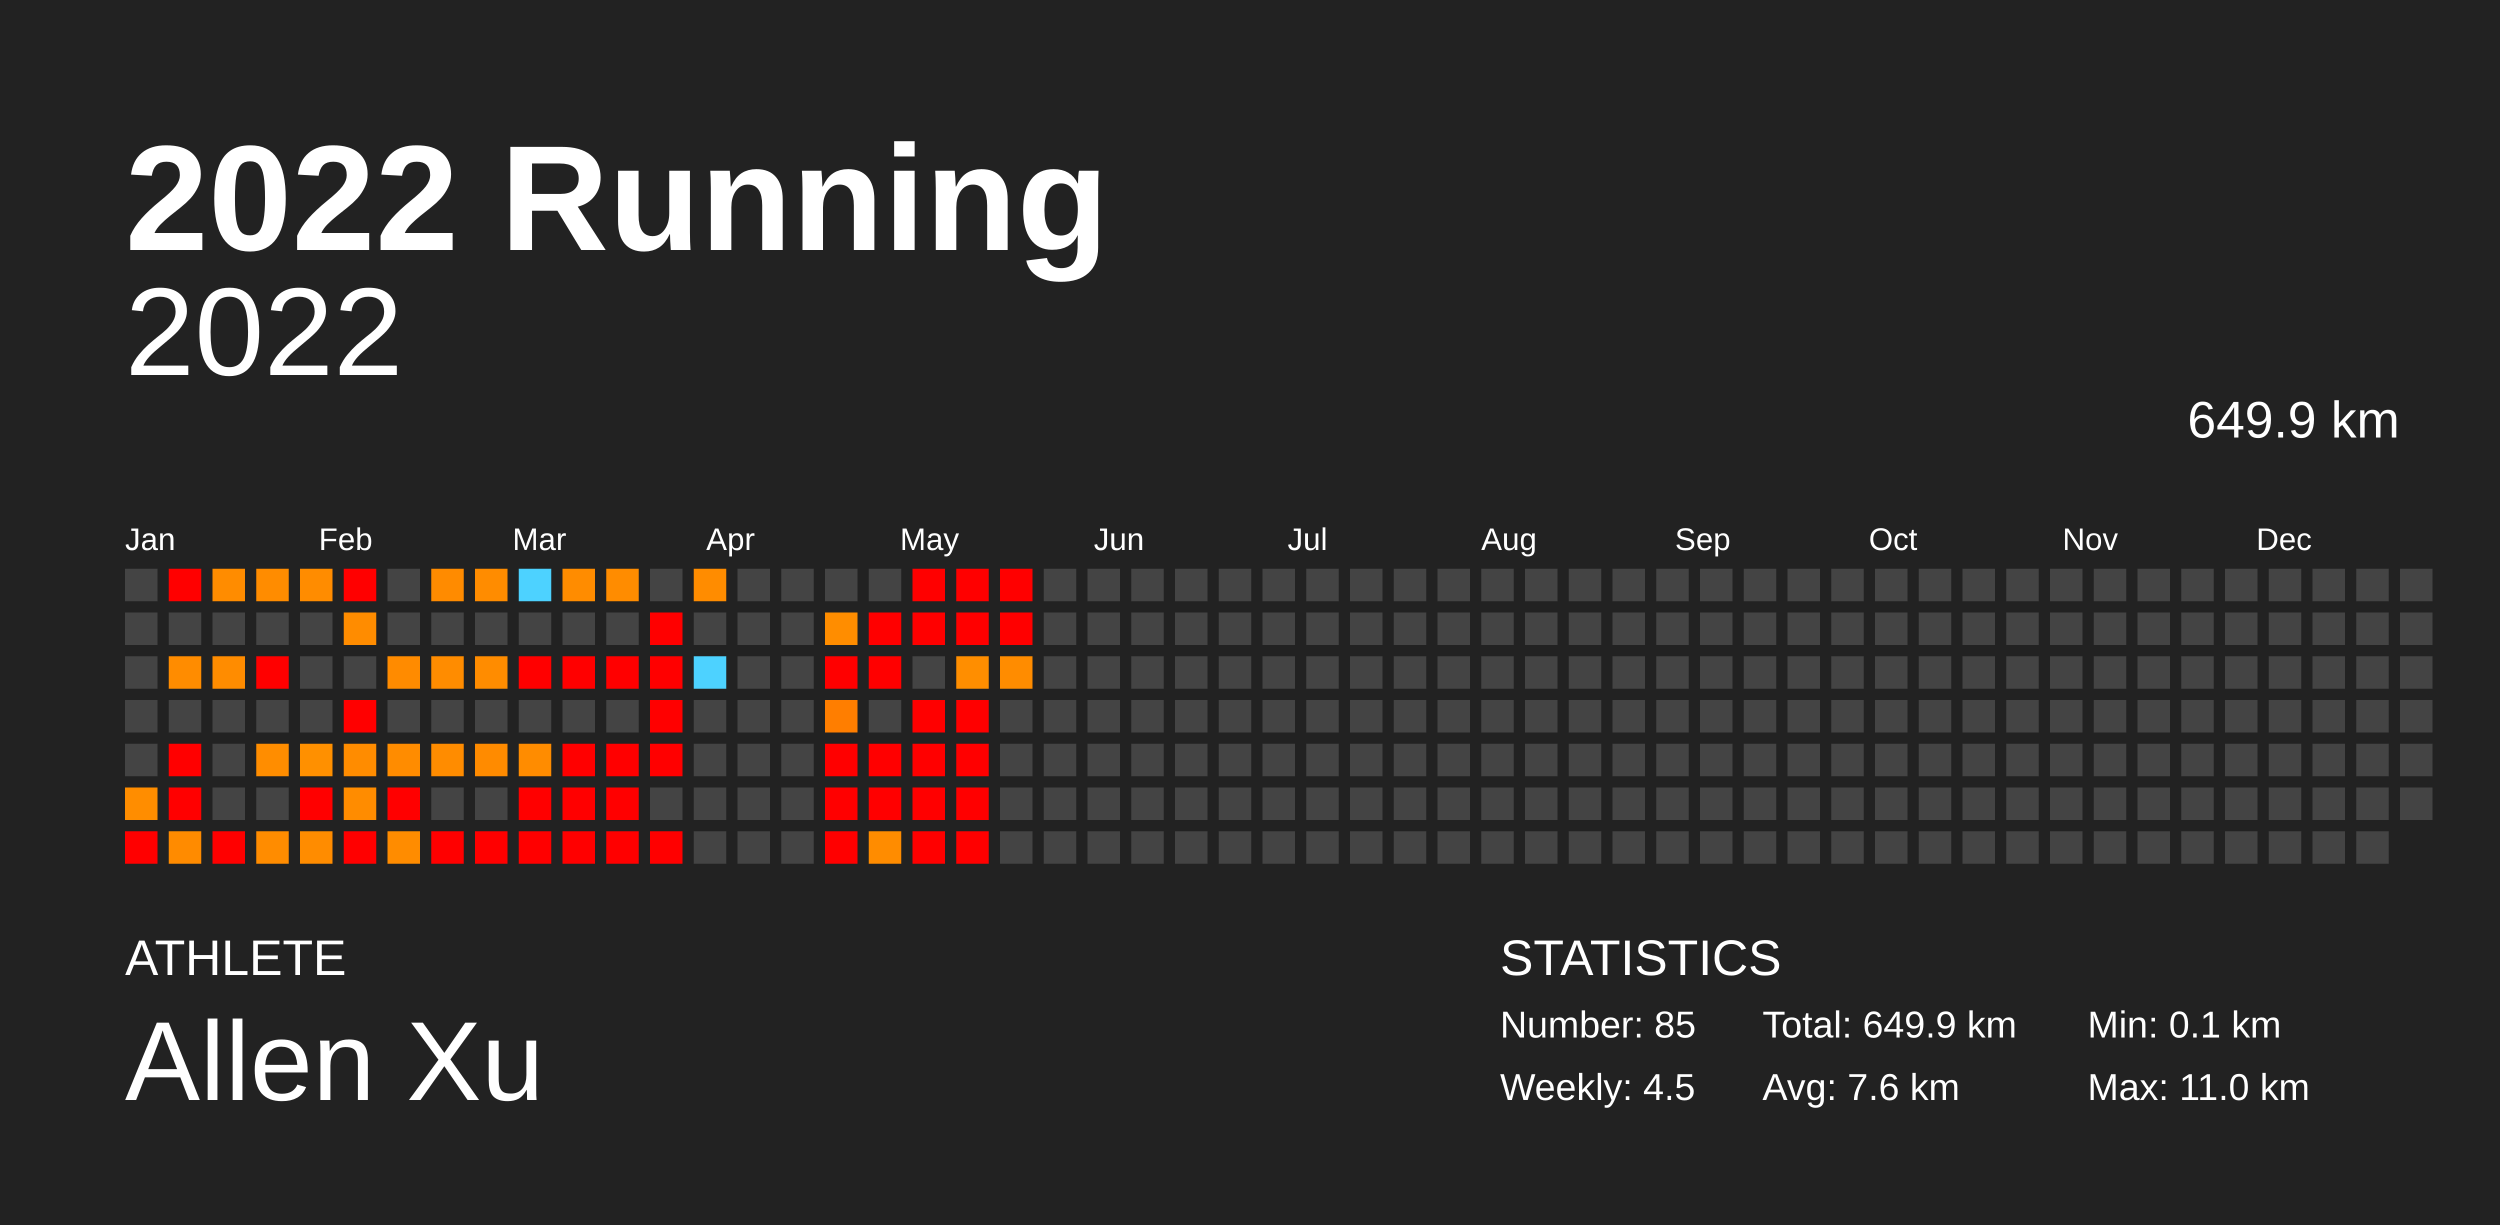
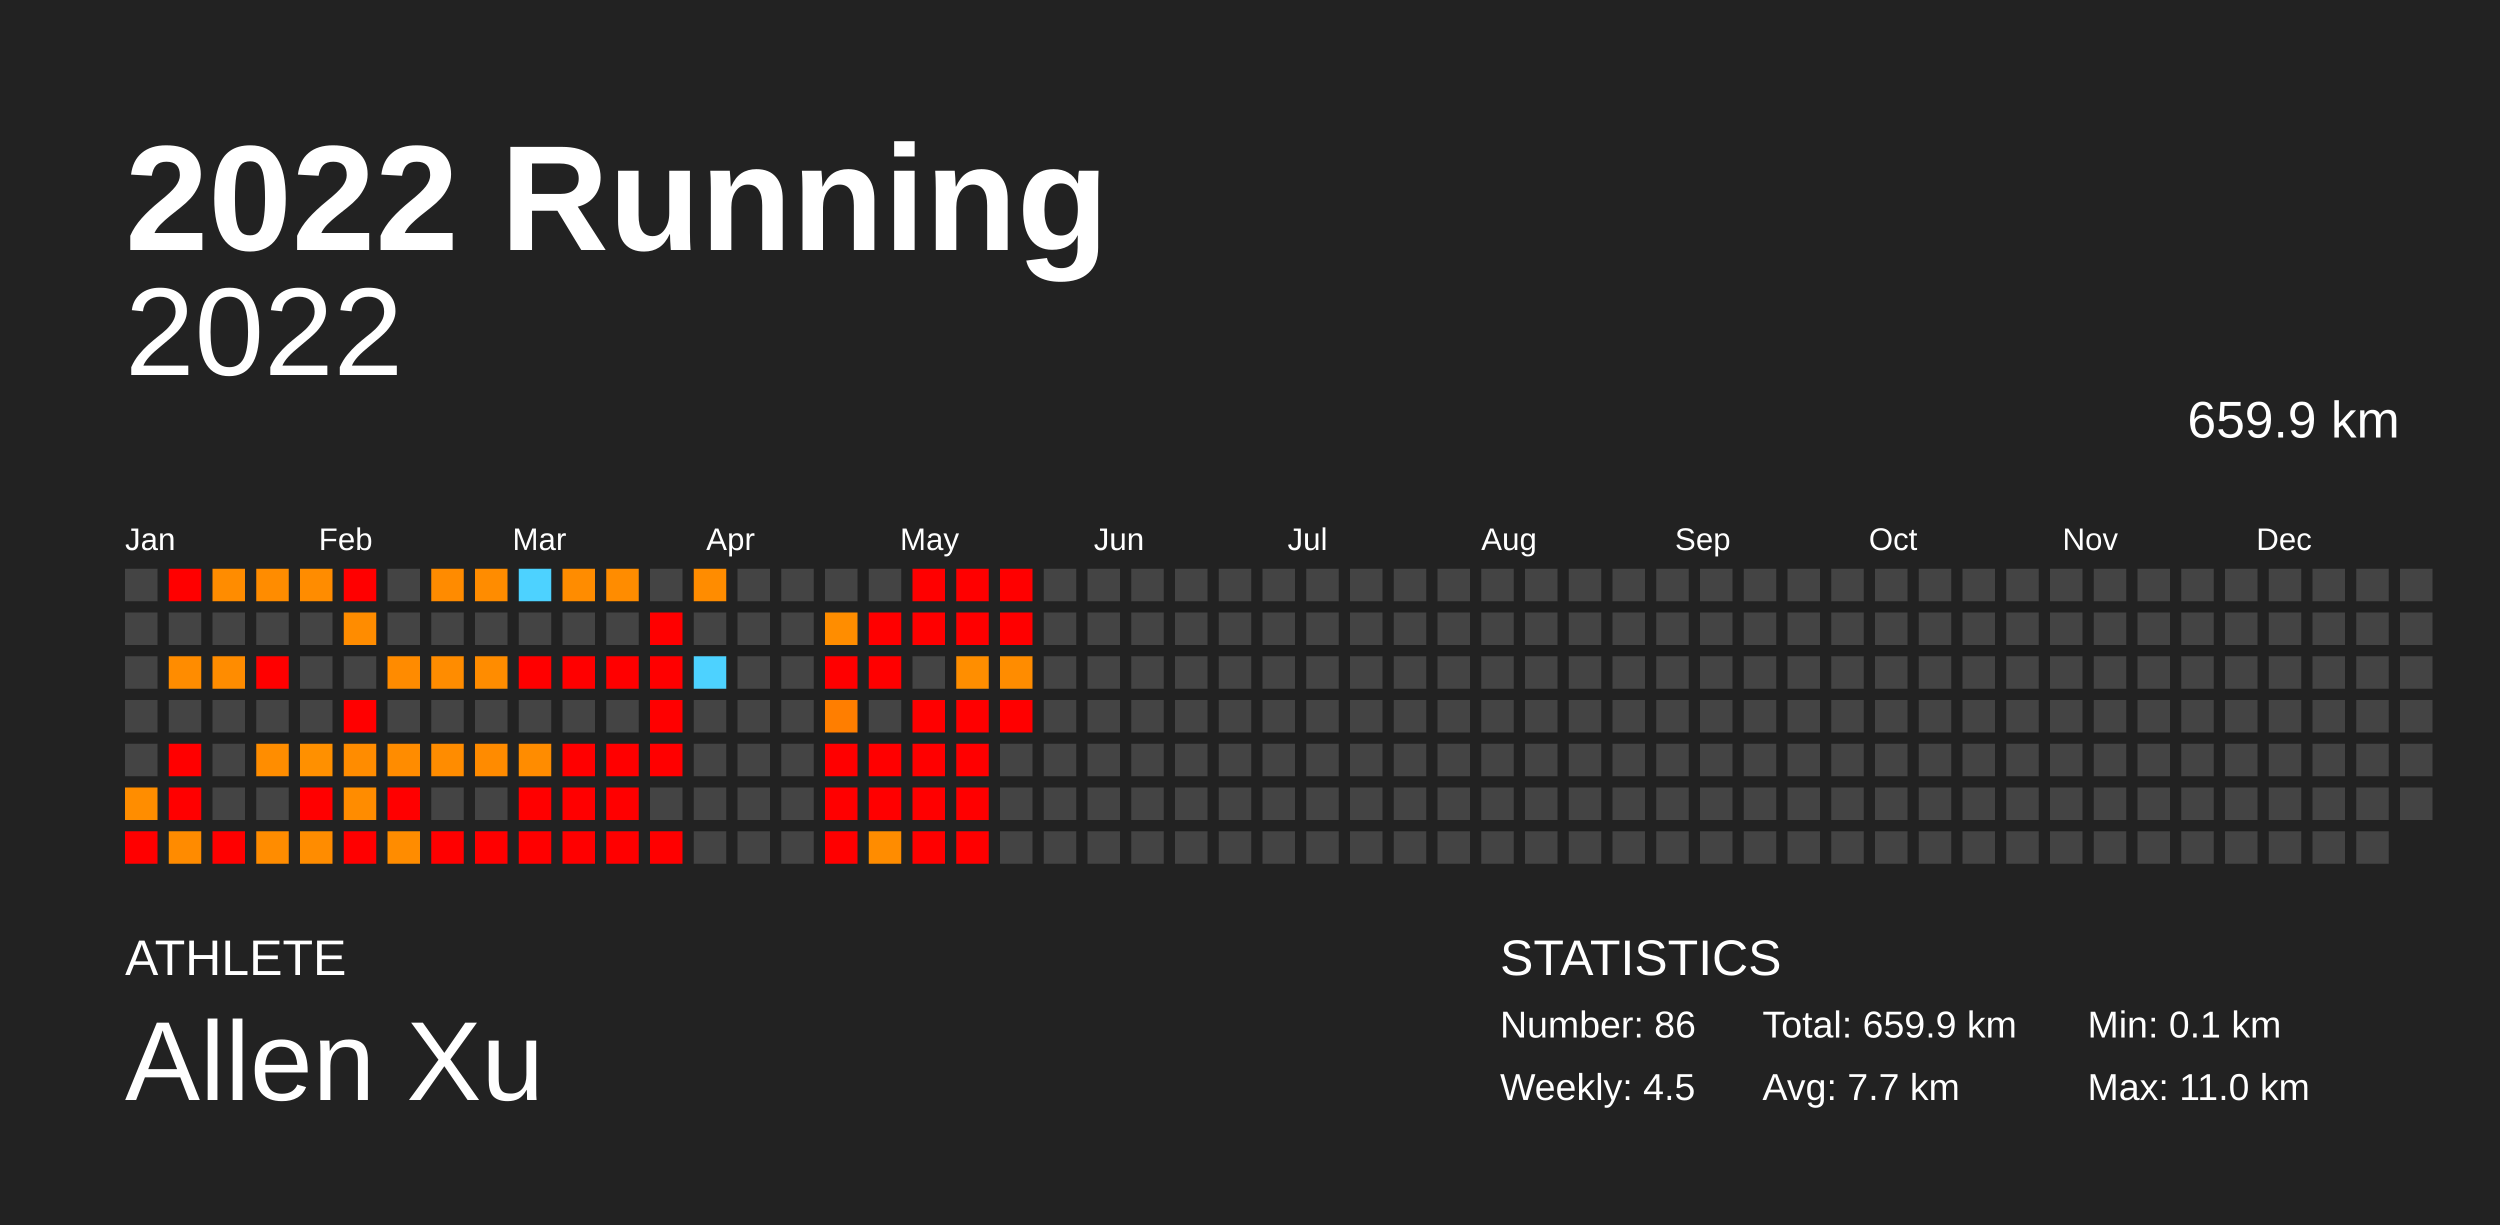
<svg xmlns="http://www.w3.org/2000/svg" baseProfile="full" height="98mm" version="1.1" viewBox="0,0,200,98" width="200mm">
  <defs />
  <rect fill="#222222" height="98" width="200" x="0" y="0" />
  <text fill="#FFFFFF" style="font-size:12px; font-family:Arial; font-weight:bold;" x="10" y="20">2022 Running</text>
  <text fill="#FFFFFF" style="font-size:4px; font-family:Arial" x="10" y="78">ATHLETE</text>
  <text fill="#FFFFFF" style="font-size:9px; font-family:Arial" x="10" y="88">Allen Xu</text>
  <text fill="#FFFFFF" style="font-size:4px; font-family:Arial" x="120" y="78">STATISTICS</text>
-   <text fill="#FFFFFF" style="font-size:3px; font-family:Arial" x="120" y="83">Number: 85</text>
+   <text fill="#FFFFFF" style="font-size:3px; font-family:Arial" x="120" y="83">Number: 86</text>
  <text fill="#FFFFFF" style="font-size:3px; font-family:Arial" x="120" y="88">Weekly: 4.5</text>
-   <text fill="#FFFFFF" style="font-size:3px; font-family:Arial" x="141" y="83">Total: 649.9 km</text>
-   <text fill="#FFFFFF" style="font-size:3px; font-family:Arial" x="141" y="88">Avg: 7.6 km</text>
+   <text fill="#FFFFFF" style="font-size:3px; font-family:Arial" x="141" y="83">Total: 659.9 km</text>
+   <text fill="#FFFFFF" style="font-size:3px; font-family:Arial" x="141" y="88">Avg: 7.7 km</text>
  <text fill="#FFFFFF" style="font-size:3px; font-family:Arial" x="167" y="83">Min: 0.1 km</text>
  <text fill="#FFFFFF" style="font-size:3px; font-family:Arial" x="167" y="88">Max: 11.0 km</text>
  <text alignment-baseline="hanging" fill="#FFFFFF" style="font-size:10.0px; font-family:Arial;" x="10" y="30">2022</text>
-   <text alignment-baseline="hanging" fill="#FFFFFF" style="font-size:4.125px; font-family:Arial;" x="175" y="35">649.9 km</text>
+   <text alignment-baseline="hanging" fill="#FFFFFF" style="font-size:4.125px; font-family:Arial;" x="175" y="35">659.9 km</text>
  <text fill="#FFFFFF" style="font-size:2.5px; font-family:Arial" x="10.0" y="44">Jan</text>
  <text fill="#FFFFFF" style="font-size:2.5px; font-family:Arial" x="25.5" y="44">Feb</text>
  <text fill="#FFFFFF" style="font-size:2.5px; font-family:Arial" x="41.0" y="44">Mar</text>
  <text fill="#FFFFFF" style="font-size:2.5px; font-family:Arial" x="56.5" y="44">Apr</text>
  <text fill="#FFFFFF" style="font-size:2.5px; font-family:Arial" x="72.0" y="44">May</text>
  <text fill="#FFFFFF" style="font-size:2.5px; font-family:Arial" x="87.5" y="44">Jun</text>
  <text fill="#FFFFFF" style="font-size:2.5px; font-family:Arial" x="103.0" y="44">Jul</text>
  <text fill="#FFFFFF" style="font-size:2.5px; font-family:Arial" x="118.5" y="44">Aug</text>
  <text fill="#FFFFFF" style="font-size:2.5px; font-family:Arial" x="134.0" y="44">Sep</text>
  <text fill="#FFFFFF" style="font-size:2.5px; font-family:Arial" x="149.5" y="44">Oct</text>
  <text fill="#FFFFFF" style="font-size:2.5px; font-family:Arial" x="165.0" y="44">Nov</text>
  <text fill="#FFFFFF" style="font-size:2.5px; font-family:Arial" x="180.5" y="44">Dec</text>
  <rect fill="#444444" height="2.6" width="2.6" x="10.0" y="45.5" />
  <rect fill="#444444" height="2.6" width="2.6" x="10.0" y="49.0" />
  <rect fill="#444444" height="2.6" width="2.6" x="10.0" y="52.5" />
  <rect fill="#444444" height="2.6" width="2.6" x="10.0" y="56.0" />
  <rect fill="#444444" height="2.6" width="2.6" x="10.0" y="59.5" />
  <rect fill="#ff8d00" height="2.6" width="2.6" x="10.0" y="63.0" />
  <rect fill="red" height="2.6" width="2.6" x="10.0" y="66.5" />
  <rect fill="red" height="2.6" width="2.6" x="13.5" y="45.5" />
  <rect fill="#444444" height="2.6" width="2.6" x="13.5" y="49.0" />
  <rect fill="#ff8c00" height="2.6" width="2.6" x="13.5" y="52.5" />
  <rect fill="#444444" height="2.6" width="2.6" x="13.5" y="56.0" />
  <rect fill="red" height="2.6" width="2.6" x="13.5" y="59.5" />
  <rect fill="red" height="2.6" width="2.6" x="13.5" y="63.0" />
  <rect fill="#ff8b00" height="2.6" width="2.6" x="13.5" y="66.5" />
  <rect fill="#ff8c00" height="2.6" width="2.6" x="17.0" y="45.5" />
  <rect fill="#444444" height="2.6" width="2.6" x="17.0" y="49.0" />
  <rect fill="#ff8c00" height="2.6" width="2.6" x="17.0" y="52.5" />
  <rect fill="#444444" height="2.6" width="2.6" x="17.0" y="56.0" />
  <rect fill="#444444" height="2.6" width="2.6" x="17.0" y="59.5" />
  <rect fill="#444444" height="2.6" width="2.6" x="17.0" y="63.0" />
  <rect fill="red" height="2.6" width="2.6" x="17.0" y="66.5" />
  <rect fill="#ff8c00" height="2.6" width="2.6" x="20.5" y="45.5" />
  <rect fill="#444444" height="2.6" width="2.6" x="20.5" y="49.0" />
  <rect fill="red" height="2.6" width="2.6" x="20.5" y="52.5" />
  <rect fill="#444444" height="2.6" width="2.6" x="20.5" y="56.0" />
  <rect fill="#ff8d00" height="2.6" width="2.6" x="20.5" y="59.5" />
  <rect fill="#444444" height="2.6" width="2.6" x="20.5" y="63.0" />
  <rect fill="#ff8c00" height="2.6" width="2.6" x="20.5" y="66.5" />
  <rect fill="#ff8c00" height="2.6" width="2.6" x="24.0" y="45.5" />
  <rect fill="#444444" height="2.6" width="2.6" x="24.0" y="49.0" />
  <rect fill="#444444" height="2.6" width="2.6" x="24.0" y="52.5" />
  <rect fill="#444444" height="2.6" width="2.6" x="24.0" y="56.0" />
  <rect fill="#ff9000" height="2.6" width="2.6" x="24.0" y="59.5" />
  <rect fill="red" height="2.6" width="2.6" x="24.0" y="63.0" />
  <rect fill="#ff8c00" height="2.6" width="2.6" x="24.0" y="66.5" />
  <rect fill="red" height="2.6" width="2.6" x="27.5" y="45.5" />
  <rect fill="#ff8c00" height="2.6" width="2.6" x="27.5" y="49.0" />
  <rect fill="#444444" height="2.6" width="2.6" x="27.5" y="52.5" />
  <rect fill="red" height="2.6" width="2.6" x="27.5" y="56.0" />
  <rect fill="#ff8c00" height="2.6" width="2.6" x="27.5" y="59.5" />
  <rect fill="#ff8c00" height="2.6" width="2.6" x="27.5" y="63.0" />
  <rect fill="red" height="2.6" width="2.6" x="27.5" y="66.5" />
  <rect fill="#444444" height="2.6" width="2.6" x="31.0" y="45.5" />
  <rect fill="#444444" height="2.6" width="2.6" x="31.0" y="49.0" />
  <rect fill="#ff8b00" height="2.6" width="2.6" x="31.0" y="52.5" />
  <rect fill="#444444" height="2.6" width="2.6" x="31.0" y="56.0" />
  <rect fill="#ff8c00" height="2.6" width="2.6" x="31.0" y="59.5" />
  <rect fill="red" height="2.6" width="2.6" x="31.0" y="63.0" />
  <rect fill="#ff8c00" height="2.6" width="2.6" x="31.0" y="66.5" />
  <rect fill="#ff8b00" height="2.6" width="2.6" x="34.5" y="45.5" />
  <rect fill="#444444" height="2.6" width="2.6" x="34.5" y="49.0" />
  <rect fill="#ff8c00" height="2.6" width="2.6" x="34.5" y="52.5" />
  <rect fill="#444444" height="2.6" width="2.6" x="34.5" y="56.0" />
  <rect fill="#ff8c00" height="2.6" width="2.6" x="34.5" y="59.5" />
  <rect fill="#444444" height="2.6" width="2.6" x="34.5" y="63.0" />
  <rect fill="red" height="2.6" width="2.6" x="34.5" y="66.5" />
  <rect fill="#ff8c00" height="2.6" width="2.6" x="38.0" y="45.5" />
  <rect fill="#444444" height="2.6" width="2.6" x="38.0" y="49.0" />
  <rect fill="#ff8c00" height="2.6" width="2.6" x="38.0" y="52.5" />
  <rect fill="#444444" height="2.6" width="2.6" x="38.0" y="56.0" />
  <rect fill="#ff8b00" height="2.6" width="2.6" x="38.0" y="59.5" />
  <rect fill="#444444" height="2.6" width="2.6" x="38.0" y="63.0" />
  <rect fill="red" height="2.6" width="2.6" x="38.0" y="66.5" />
  <rect fill="#4dd2ff" height="2.6" width="2.6" x="41.5" y="45.5" />
  <rect fill="#444444" height="2.6" width="2.6" x="41.5" y="49.0" />
  <rect fill="red" height="2.6" width="2.6" x="41.5" y="52.5" />
  <rect fill="#444444" height="2.6" width="2.6" x="41.5" y="56.0" />
  <rect fill="#ff8c00" height="2.6" width="2.6" x="41.5" y="59.5" />
  <rect fill="red" height="2.6" width="2.6" x="41.5" y="63.0" />
  <rect fill="red" height="2.6" width="2.6" x="41.5" y="66.5" />
  <rect fill="#ff8c00" height="2.6" width="2.6" x="45.0" y="45.5" />
  <rect fill="#444444" height="2.6" width="2.6" x="45.0" y="49.0" />
  <rect fill="red" height="2.6" width="2.6" x="45.0" y="52.5" />
  <rect fill="#444444" height="2.6" width="2.6" x="45.0" y="56.0" />
  <rect fill="red" height="2.6" width="2.6" x="45.0" y="59.5" />
  <rect fill="red" height="2.6" width="2.6" x="45.0" y="63.0" />
  <rect fill="red" height="2.6" width="2.6" x="45.0" y="66.5" />
  <rect fill="#ff8c00" height="2.6" width="2.6" x="48.5" y="45.5" />
  <rect fill="#444444" height="2.6" width="2.6" x="48.5" y="49.0" />
  <rect fill="red" height="2.6" width="2.6" x="48.5" y="52.5" />
  <rect fill="#444444" height="2.6" width="2.6" x="48.5" y="56.0" />
  <rect fill="red" height="2.6" width="2.6" x="48.5" y="59.5" />
  <rect fill="red" height="2.6" width="2.6" x="48.5" y="63.0" />
  <rect fill="red" height="2.6" width="2.6" x="48.5" y="66.5" />
  <rect fill="#444444" height="2.6" width="2.6" x="52.0" y="45.5" />
  <rect fill="red" height="2.6" width="2.6" x="52.0" y="49.0" />
  <rect fill="red" height="2.6" width="2.6" x="52.0" y="52.5" />
  <rect fill="red" height="2.6" width="2.6" x="52.0" y="56.0" />
  <rect fill="red" height="2.6" width="2.6" x="52.0" y="59.5" />
  <rect fill="#444444" height="2.6" width="2.6" x="52.0" y="63.0" />
  <rect fill="red" height="2.6" width="2.6" x="52.0" y="66.5" />
  <rect fill="#ff8c00" height="2.6" width="2.6" x="55.5" y="45.5" />
  <rect fill="#444444" height="2.6" width="2.6" x="55.5" y="49.0" />
  <rect fill="#4dd2ff" height="2.6" width="2.6" x="55.5" y="52.5" />
  <rect fill="#444444" height="2.6" width="2.6" x="55.5" y="56.0" />
  <rect fill="#444444" height="2.6" width="2.6" x="55.5" y="59.5" />
  <rect fill="#444444" height="2.6" width="2.6" x="55.5" y="63.0" />
  <rect fill="#444444" height="2.6" width="2.6" x="55.5" y="66.5" />
  <rect fill="#444444" height="2.6" width="2.6" x="59.0" y="45.5" />
  <rect fill="#444444" height="2.6" width="2.6" x="59.0" y="49.0" />
  <rect fill="#444444" height="2.6" width="2.6" x="59.0" y="52.5" />
  <rect fill="#444444" height="2.6" width="2.6" x="59.0" y="56.0" />
  <rect fill="#444444" height="2.6" width="2.6" x="59.0" y="59.5" />
  <rect fill="#444444" height="2.6" width="2.6" x="59.0" y="63.0" />
  <rect fill="#444444" height="2.6" width="2.6" x="59.0" y="66.5" />
  <rect fill="#444444" height="2.6" width="2.6" x="62.5" y="45.5" />
  <rect fill="#444444" height="2.6" width="2.6" x="62.5" y="49.0" />
  <rect fill="#444444" height="2.6" width="2.6" x="62.5" y="52.5" />
  <rect fill="#444444" height="2.6" width="2.6" x="62.5" y="56.0" />
  <rect fill="#444444" height="2.6" width="2.6" x="62.5" y="59.5" />
  <rect fill="#444444" height="2.6" width="2.6" x="62.5" y="63.0" />
  <rect fill="#444444" height="2.6" width="2.6" x="62.5" y="66.5" />
  <rect fill="#444444" height="2.6" width="2.6" x="66.0" y="45.5" />
  <rect fill="#ff8d00" height="2.6" width="2.6" x="66.0" y="49.0" />
  <rect fill="red" height="2.6" width="2.6" x="66.0" y="52.5" />
  <rect fill="#ff7e00" height="2.6" width="2.6" x="66.0" y="56.0" />
  <rect fill="red" height="2.6" width="2.6" x="66.0" y="59.5" />
  <rect fill="red" height="2.6" width="2.6" x="66.0" y="63.0" />
  <rect fill="red" height="2.6" width="2.6" x="66.0" y="66.5" />
  <rect fill="#444444" height="2.6" width="2.6" x="69.5" y="45.5" />
  <rect fill="red" height="2.6" width="2.6" x="69.5" y="49.0" />
  <rect fill="red" height="2.6" width="2.6" x="69.5" y="52.5" />
  <rect fill="#444444" height="2.6" width="2.6" x="69.5" y="56.0" />
  <rect fill="red" height="2.6" width="2.6" x="69.5" y="59.5" />
  <rect fill="red" height="2.6" width="2.6" x="69.5" y="63.0" />
  <rect fill="#ff8c00" height="2.6" width="2.6" x="69.5" y="66.5" />
  <rect fill="red" height="2.6" width="2.6" x="73.0" y="45.5" />
  <rect fill="red" height="2.6" width="2.6" x="73.0" y="49.0" />
  <rect fill="#444444" height="2.6" width="2.6" x="73.0" y="52.5" />
  <rect fill="red" height="2.6" width="2.6" x="73.0" y="56.0" />
  <rect fill="red" height="2.6" width="2.6" x="73.0" y="59.5" />
  <rect fill="red" height="2.6" width="2.6" x="73.0" y="63.0" />
  <rect fill="red" height="2.6" width="2.6" x="73.0" y="66.5" />
  <rect fill="red" height="2.6" width="2.6" x="76.5" y="45.5" />
  <rect fill="red" height="2.6" width="2.6" x="76.5" y="49.0" />
  <rect fill="#ff8e00" height="2.6" width="2.6" x="76.5" y="52.5" />
  <rect fill="red" height="2.6" width="2.6" x="76.5" y="56.0" />
  <rect fill="red" height="2.6" width="2.6" x="76.5" y="59.5" />
  <rect fill="red" height="2.6" width="2.6" x="76.5" y="63.0" />
  <rect fill="red" height="2.6" width="2.6" x="76.5" y="66.5" />
  <rect fill="red" height="2.6" width="2.6" x="80.0" y="45.5" />
  <rect fill="red" height="2.6" width="2.6" x="80.0" y="49.0" />
  <rect fill="#ff8c00" height="2.6" width="2.6" x="80.0" y="52.5" />
-   <rect fill="#444444" height="2.6" width="2.6" x="80.0" y="56.0" />
+   <rect fill="red" height="2.6" width="2.6" x="80.0" y="56.0" />
  <rect fill="#444444" height="2.6" width="2.6" x="80.0" y="59.5" />
  <rect fill="#444444" height="2.6" width="2.6" x="80.0" y="63.0" />
  <rect fill="#444444" height="2.6" width="2.6" x="80.0" y="66.5" />
  <rect fill="#444444" height="2.6" width="2.6" x="83.5" y="45.5" />
  <rect fill="#444444" height="2.6" width="2.6" x="83.5" y="49.0" />
  <rect fill="#444444" height="2.6" width="2.6" x="83.5" y="52.5" />
  <rect fill="#444444" height="2.6" width="2.6" x="83.5" y="56.0" />
  <rect fill="#444444" height="2.6" width="2.6" x="83.5" y="59.5" />
  <rect fill="#444444" height="2.6" width="2.6" x="83.5" y="63.0" />
  <rect fill="#444444" height="2.6" width="2.6" x="83.5" y="66.5" />
  <rect fill="#444444" height="2.6" width="2.6" x="87.0" y="45.5" />
  <rect fill="#444444" height="2.6" width="2.6" x="87.0" y="49.0" />
  <rect fill="#444444" height="2.6" width="2.6" x="87.0" y="52.5" />
  <rect fill="#444444" height="2.6" width="2.6" x="87.0" y="56.0" />
  <rect fill="#444444" height="2.6" width="2.6" x="87.0" y="59.5" />
  <rect fill="#444444" height="2.6" width="2.6" x="87.0" y="63.0" />
  <rect fill="#444444" height="2.6" width="2.6" x="87.0" y="66.5" />
  <rect fill="#444444" height="2.6" width="2.6" x="90.5" y="45.5" />
  <rect fill="#444444" height="2.6" width="2.6" x="90.5" y="49.0" />
  <rect fill="#444444" height="2.6" width="2.6" x="90.5" y="52.5" />
  <rect fill="#444444" height="2.6" width="2.6" x="90.5" y="56.0" />
  <rect fill="#444444" height="2.6" width="2.6" x="90.5" y="59.5" />
  <rect fill="#444444" height="2.6" width="2.6" x="90.5" y="63.0" />
  <rect fill="#444444" height="2.6" width="2.6" x="90.5" y="66.5" />
  <rect fill="#444444" height="2.6" width="2.6" x="94.0" y="45.5" />
  <rect fill="#444444" height="2.6" width="2.6" x="94.0" y="49.0" />
  <rect fill="#444444" height="2.6" width="2.6" x="94.0" y="52.5" />
  <rect fill="#444444" height="2.6" width="2.6" x="94.0" y="56.0" />
  <rect fill="#444444" height="2.6" width="2.6" x="94.0" y="59.5" />
  <rect fill="#444444" height="2.6" width="2.6" x="94.0" y="63.0" />
  <rect fill="#444444" height="2.6" width="2.6" x="94.0" y="66.5" />
  <rect fill="#444444" height="2.6" width="2.6" x="97.5" y="45.5" />
  <rect fill="#444444" height="2.6" width="2.6" x="97.5" y="49.0" />
  <rect fill="#444444" height="2.6" width="2.6" x="97.5" y="52.5" />
  <rect fill="#444444" height="2.6" width="2.6" x="97.5" y="56.0" />
  <rect fill="#444444" height="2.6" width="2.6" x="97.5" y="59.5" />
  <rect fill="#444444" height="2.6" width="2.6" x="97.5" y="63.0" />
  <rect fill="#444444" height="2.6" width="2.6" x="97.5" y="66.5" />
  <rect fill="#444444" height="2.6" width="2.6" x="101.0" y="45.5" />
  <rect fill="#444444" height="2.6" width="2.6" x="101.0" y="49.0" />
  <rect fill="#444444" height="2.6" width="2.6" x="101.0" y="52.5" />
  <rect fill="#444444" height="2.6" width="2.6" x="101.0" y="56.0" />
  <rect fill="#444444" height="2.6" width="2.6" x="101.0" y="59.5" />
  <rect fill="#444444" height="2.6" width="2.6" x="101.0" y="63.0" />
  <rect fill="#444444" height="2.6" width="2.6" x="101.0" y="66.5" />
  <rect fill="#444444" height="2.6" width="2.6" x="104.5" y="45.5" />
  <rect fill="#444444" height="2.6" width="2.6" x="104.5" y="49.0" />
  <rect fill="#444444" height="2.6" width="2.6" x="104.5" y="52.5" />
  <rect fill="#444444" height="2.6" width="2.6" x="104.5" y="56.0" />
  <rect fill="#444444" height="2.6" width="2.6" x="104.5" y="59.5" />
  <rect fill="#444444" height="2.6" width="2.6" x="104.5" y="63.0" />
  <rect fill="#444444" height="2.6" width="2.6" x="104.5" y="66.5" />
  <rect fill="#444444" height="2.6" width="2.6" x="108.0" y="45.5" />
  <rect fill="#444444" height="2.6" width="2.6" x="108.0" y="49.0" />
  <rect fill="#444444" height="2.6" width="2.6" x="108.0" y="52.5" />
  <rect fill="#444444" height="2.6" width="2.6" x="108.0" y="56.0" />
  <rect fill="#444444" height="2.6" width="2.6" x="108.0" y="59.5" />
  <rect fill="#444444" height="2.6" width="2.6" x="108.0" y="63.0" />
  <rect fill="#444444" height="2.6" width="2.6" x="108.0" y="66.5" />
  <rect fill="#444444" height="2.6" width="2.6" x="111.5" y="45.5" />
  <rect fill="#444444" height="2.6" width="2.6" x="111.5" y="49.0" />
  <rect fill="#444444" height="2.6" width="2.6" x="111.5" y="52.5" />
  <rect fill="#444444" height="2.6" width="2.6" x="111.5" y="56.0" />
  <rect fill="#444444" height="2.6" width="2.6" x="111.5" y="59.5" />
  <rect fill="#444444" height="2.6" width="2.6" x="111.5" y="63.0" />
  <rect fill="#444444" height="2.6" width="2.6" x="111.5" y="66.5" />
  <rect fill="#444444" height="2.6" width="2.6" x="115.0" y="45.5" />
  <rect fill="#444444" height="2.6" width="2.6" x="115.0" y="49.0" />
  <rect fill="#444444" height="2.6" width="2.6" x="115.0" y="52.5" />
  <rect fill="#444444" height="2.6" width="2.6" x="115.0" y="56.0" />
  <rect fill="#444444" height="2.6" width="2.6" x="115.0" y="59.5" />
  <rect fill="#444444" height="2.6" width="2.6" x="115.0" y="63.0" />
  <rect fill="#444444" height="2.6" width="2.6" x="115.0" y="66.5" />
  <rect fill="#444444" height="2.6" width="2.6" x="118.5" y="45.5" />
  <rect fill="#444444" height="2.6" width="2.6" x="118.5" y="49.0" />
  <rect fill="#444444" height="2.6" width="2.6" x="118.5" y="52.5" />
  <rect fill="#444444" height="2.6" width="2.6" x="118.5" y="56.0" />
  <rect fill="#444444" height="2.6" width="2.6" x="118.5" y="59.5" />
  <rect fill="#444444" height="2.6" width="2.6" x="118.5" y="63.0" />
  <rect fill="#444444" height="2.6" width="2.6" x="118.5" y="66.5" />
  <rect fill="#444444" height="2.6" width="2.6" x="122.0" y="45.5" />
  <rect fill="#444444" height="2.6" width="2.6" x="122.0" y="49.0" />
  <rect fill="#444444" height="2.6" width="2.6" x="122.0" y="52.5" />
  <rect fill="#444444" height="2.6" width="2.6" x="122.0" y="56.0" />
  <rect fill="#444444" height="2.6" width="2.6" x="122.0" y="59.5" />
  <rect fill="#444444" height="2.6" width="2.6" x="122.0" y="63.0" />
  <rect fill="#444444" height="2.6" width="2.6" x="122.0" y="66.5" />
  <rect fill="#444444" height="2.6" width="2.6" x="125.5" y="45.5" />
  <rect fill="#444444" height="2.6" width="2.6" x="125.5" y="49.0" />
  <rect fill="#444444" height="2.6" width="2.6" x="125.5" y="52.5" />
  <rect fill="#444444" height="2.6" width="2.6" x="125.5" y="56.0" />
  <rect fill="#444444" height="2.6" width="2.6" x="125.5" y="59.5" />
  <rect fill="#444444" height="2.6" width="2.6" x="125.5" y="63.0" />
  <rect fill="#444444" height="2.6" width="2.6" x="125.5" y="66.5" />
  <rect fill="#444444" height="2.6" width="2.6" x="129.0" y="45.5" />
  <rect fill="#444444" height="2.6" width="2.6" x="129.0" y="49.0" />
  <rect fill="#444444" height="2.6" width="2.6" x="129.0" y="52.5" />
  <rect fill="#444444" height="2.6" width="2.6" x="129.0" y="56.0" />
  <rect fill="#444444" height="2.6" width="2.6" x="129.0" y="59.5" />
  <rect fill="#444444" height="2.6" width="2.6" x="129.0" y="63.0" />
  <rect fill="#444444" height="2.6" width="2.6" x="129.0" y="66.5" />
  <rect fill="#444444" height="2.6" width="2.6" x="132.5" y="45.5" />
  <rect fill="#444444" height="2.6" width="2.6" x="132.5" y="49.0" />
  <rect fill="#444444" height="2.6" width="2.6" x="132.5" y="52.5" />
  <rect fill="#444444" height="2.6" width="2.6" x="132.5" y="56.0" />
  <rect fill="#444444" height="2.6" width="2.6" x="132.5" y="59.5" />
  <rect fill="#444444" height="2.6" width="2.6" x="132.5" y="63.0" />
  <rect fill="#444444" height="2.6" width="2.6" x="132.5" y="66.5" />
  <rect fill="#444444" height="2.6" width="2.6" x="136.0" y="45.5" />
  <rect fill="#444444" height="2.6" width="2.6" x="136.0" y="49.0" />
  <rect fill="#444444" height="2.6" width="2.6" x="136.0" y="52.5" />
  <rect fill="#444444" height="2.6" width="2.6" x="136.0" y="56.0" />
  <rect fill="#444444" height="2.6" width="2.6" x="136.0" y="59.5" />
  <rect fill="#444444" height="2.6" width="2.6" x="136.0" y="63.0" />
  <rect fill="#444444" height="2.6" width="2.6" x="136.0" y="66.5" />
  <rect fill="#444444" height="2.6" width="2.6" x="139.5" y="45.5" />
  <rect fill="#444444" height="2.6" width="2.6" x="139.5" y="49.0" />
  <rect fill="#444444" height="2.6" width="2.6" x="139.5" y="52.5" />
  <rect fill="#444444" height="2.6" width="2.6" x="139.5" y="56.0" />
  <rect fill="#444444" height="2.6" width="2.6" x="139.5" y="59.5" />
  <rect fill="#444444" height="2.6" width="2.6" x="139.5" y="63.0" />
  <rect fill="#444444" height="2.6" width="2.6" x="139.5" y="66.5" />
  <rect fill="#444444" height="2.6" width="2.6" x="143.0" y="45.5" />
  <rect fill="#444444" height="2.6" width="2.6" x="143.0" y="49.0" />
  <rect fill="#444444" height="2.6" width="2.6" x="143.0" y="52.5" />
  <rect fill="#444444" height="2.6" width="2.6" x="143.0" y="56.0" />
  <rect fill="#444444" height="2.6" width="2.6" x="143.0" y="59.5" />
  <rect fill="#444444" height="2.6" width="2.6" x="143.0" y="63.0" />
  <rect fill="#444444" height="2.6" width="2.6" x="143.0" y="66.5" />
  <rect fill="#444444" height="2.6" width="2.6" x="146.5" y="45.5" />
  <rect fill="#444444" height="2.6" width="2.6" x="146.5" y="49.0" />
  <rect fill="#444444" height="2.6" width="2.6" x="146.5" y="52.5" />
  <rect fill="#444444" height="2.6" width="2.6" x="146.5" y="56.0" />
  <rect fill="#444444" height="2.6" width="2.6" x="146.5" y="59.5" />
  <rect fill="#444444" height="2.6" width="2.6" x="146.5" y="63.0" />
  <rect fill="#444444" height="2.6" width="2.6" x="146.5" y="66.5" />
  <rect fill="#444444" height="2.6" width="2.6" x="150.0" y="45.5" />
  <rect fill="#444444" height="2.6" width="2.6" x="150.0" y="49.0" />
  <rect fill="#444444" height="2.6" width="2.6" x="150.0" y="52.5" />
  <rect fill="#444444" height="2.6" width="2.6" x="150.0" y="56.0" />
  <rect fill="#444444" height="2.6" width="2.6" x="150.0" y="59.5" />
  <rect fill="#444444" height="2.6" width="2.6" x="150.0" y="63.0" />
  <rect fill="#444444" height="2.6" width="2.6" x="150.0" y="66.5" />
  <rect fill="#444444" height="2.6" width="2.6" x="153.5" y="45.5" />
  <rect fill="#444444" height="2.6" width="2.6" x="153.5" y="49.0" />
  <rect fill="#444444" height="2.6" width="2.6" x="153.5" y="52.5" />
  <rect fill="#444444" height="2.6" width="2.6" x="153.5" y="56.0" />
  <rect fill="#444444" height="2.6" width="2.6" x="153.5" y="59.5" />
  <rect fill="#444444" height="2.6" width="2.6" x="153.5" y="63.0" />
  <rect fill="#444444" height="2.6" width="2.6" x="153.5" y="66.5" />
  <rect fill="#444444" height="2.6" width="2.6" x="157.0" y="45.5" />
  <rect fill="#444444" height="2.6" width="2.6" x="157.0" y="49.0" />
  <rect fill="#444444" height="2.6" width="2.6" x="157.0" y="52.5" />
  <rect fill="#444444" height="2.6" width="2.6" x="157.0" y="56.0" />
  <rect fill="#444444" height="2.6" width="2.6" x="157.0" y="59.5" />
  <rect fill="#444444" height="2.6" width="2.6" x="157.0" y="63.0" />
  <rect fill="#444444" height="2.6" width="2.6" x="157.0" y="66.5" />
  <rect fill="#444444" height="2.6" width="2.6" x="160.5" y="45.5" />
  <rect fill="#444444" height="2.6" width="2.6" x="160.5" y="49.0" />
  <rect fill="#444444" height="2.6" width="2.6" x="160.5" y="52.5" />
  <rect fill="#444444" height="2.6" width="2.6" x="160.5" y="56.0" />
  <rect fill="#444444" height="2.6" width="2.6" x="160.5" y="59.5" />
  <rect fill="#444444" height="2.6" width="2.6" x="160.5" y="63.0" />
  <rect fill="#444444" height="2.6" width="2.6" x="160.5" y="66.5" />
  <rect fill="#444444" height="2.6" width="2.6" x="164.0" y="45.5" />
  <rect fill="#444444" height="2.6" width="2.6" x="164.0" y="49.0" />
  <rect fill="#444444" height="2.6" width="2.6" x="164.0" y="52.5" />
  <rect fill="#444444" height="2.6" width="2.6" x="164.0" y="56.0" />
  <rect fill="#444444" height="2.6" width="2.6" x="164.0" y="59.5" />
  <rect fill="#444444" height="2.6" width="2.6" x="164.0" y="63.0" />
  <rect fill="#444444" height="2.6" width="2.6" x="164.0" y="66.5" />
  <rect fill="#444444" height="2.6" width="2.6" x="167.5" y="45.5" />
  <rect fill="#444444" height="2.6" width="2.6" x="167.5" y="49.0" />
  <rect fill="#444444" height="2.6" width="2.6" x="167.5" y="52.5" />
  <rect fill="#444444" height="2.6" width="2.6" x="167.5" y="56.0" />
  <rect fill="#444444" height="2.6" width="2.6" x="167.5" y="59.5" />
  <rect fill="#444444" height="2.6" width="2.6" x="167.5" y="63.0" />
  <rect fill="#444444" height="2.6" width="2.6" x="167.5" y="66.5" />
  <rect fill="#444444" height="2.6" width="2.6" x="171.0" y="45.5" />
  <rect fill="#444444" height="2.6" width="2.6" x="171.0" y="49.0" />
  <rect fill="#444444" height="2.6" width="2.6" x="171.0" y="52.5" />
  <rect fill="#444444" height="2.6" width="2.6" x="171.0" y="56.0" />
  <rect fill="#444444" height="2.6" width="2.6" x="171.0" y="59.5" />
  <rect fill="#444444" height="2.6" width="2.6" x="171.0" y="63.0" />
  <rect fill="#444444" height="2.6" width="2.6" x="171.0" y="66.5" />
  <rect fill="#444444" height="2.6" width="2.6" x="174.5" y="45.5" />
  <rect fill="#444444" height="2.6" width="2.6" x="174.5" y="49.0" />
  <rect fill="#444444" height="2.6" width="2.6" x="174.5" y="52.5" />
  <rect fill="#444444" height="2.6" width="2.6" x="174.5" y="56.0" />
  <rect fill="#444444" height="2.6" width="2.6" x="174.5" y="59.5" />
  <rect fill="#444444" height="2.6" width="2.6" x="174.5" y="63.0" />
  <rect fill="#444444" height="2.6" width="2.6" x="174.5" y="66.5" />
  <rect fill="#444444" height="2.6" width="2.6" x="178.0" y="45.5" />
  <rect fill="#444444" height="2.6" width="2.6" x="178.0" y="49.0" />
  <rect fill="#444444" height="2.6" width="2.6" x="178.0" y="52.5" />
  <rect fill="#444444" height="2.6" width="2.6" x="178.0" y="56.0" />
  <rect fill="#444444" height="2.6" width="2.6" x="178.0" y="59.5" />
  <rect fill="#444444" height="2.6" width="2.6" x="178.0" y="63.0" />
  <rect fill="#444444" height="2.6" width="2.6" x="178.0" y="66.5" />
  <rect fill="#444444" height="2.6" width="2.6" x="181.5" y="45.5" />
  <rect fill="#444444" height="2.6" width="2.6" x="181.5" y="49.0" />
  <rect fill="#444444" height="2.6" width="2.6" x="181.5" y="52.5" />
  <rect fill="#444444" height="2.6" width="2.6" x="181.5" y="56.0" />
  <rect fill="#444444" height="2.6" width="2.6" x="181.5" y="59.5" />
  <rect fill="#444444" height="2.6" width="2.6" x="181.5" y="63.0" />
  <rect fill="#444444" height="2.6" width="2.6" x="181.5" y="66.5" />
  <rect fill="#444444" height="2.6" width="2.6" x="185.0" y="45.5" />
  <rect fill="#444444" height="2.6" width="2.6" x="185.0" y="49.0" />
  <rect fill="#444444" height="2.6" width="2.6" x="185.0" y="52.5" />
  <rect fill="#444444" height="2.6" width="2.6" x="185.0" y="56.0" />
  <rect fill="#444444" height="2.6" width="2.6" x="185.0" y="59.5" />
  <rect fill="#444444" height="2.6" width="2.6" x="185.0" y="63.0" />
  <rect fill="#444444" height="2.6" width="2.6" x="185.0" y="66.5" />
  <rect fill="#444444" height="2.6" width="2.6" x="188.5" y="45.5" />
  <rect fill="#444444" height="2.6" width="2.6" x="188.5" y="49.0" />
  <rect fill="#444444" height="2.6" width="2.6" x="188.5" y="52.5" />
  <rect fill="#444444" height="2.6" width="2.6" x="188.5" y="56.0" />
  <rect fill="#444444" height="2.6" width="2.6" x="188.5" y="59.5" />
  <rect fill="#444444" height="2.6" width="2.6" x="188.5" y="63.0" />
  <rect fill="#444444" height="2.6" width="2.6" x="188.5" y="66.5" />
  <rect fill="#444444" height="2.6" width="2.6" x="192.0" y="45.5" />
  <rect fill="#444444" height="2.6" width="2.6" x="192.0" y="49.0" />
  <rect fill="#444444" height="2.6" width="2.6" x="192.0" y="52.5" />
  <rect fill="#444444" height="2.6" width="2.6" x="192.0" y="56.0" />
  <rect fill="#444444" height="2.6" width="2.6" x="192.0" y="59.5" />
  <rect fill="#444444" height="2.6" width="2.6" x="192.0" y="63.0" />
</svg>
